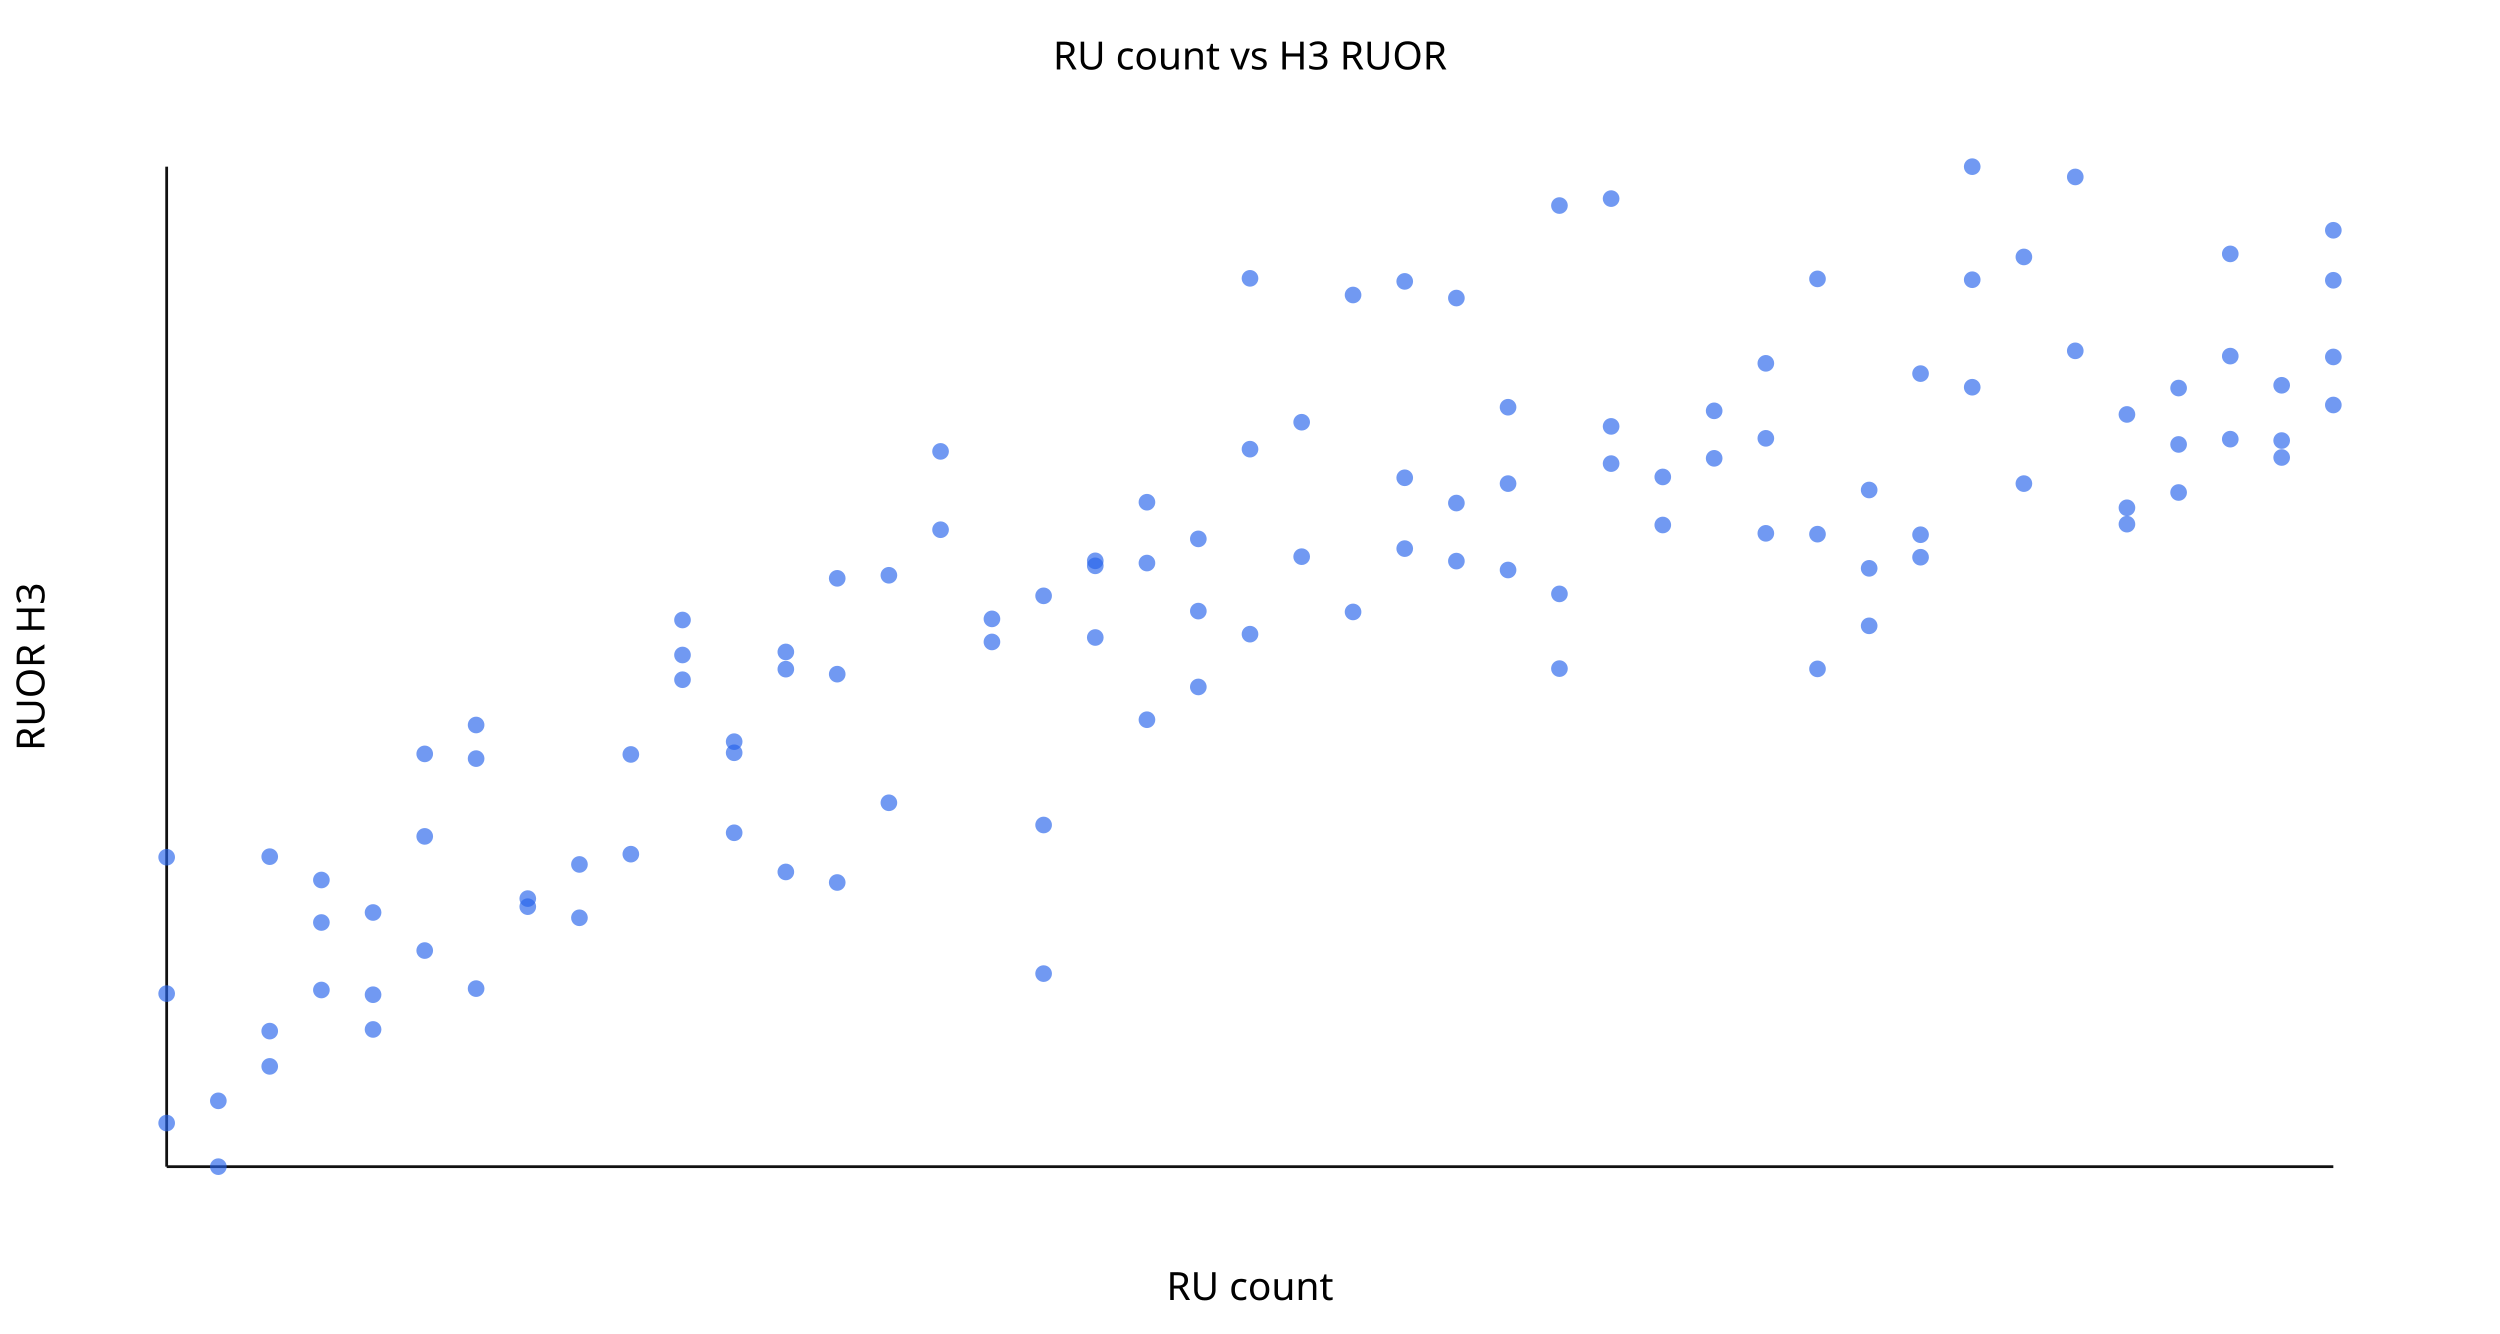
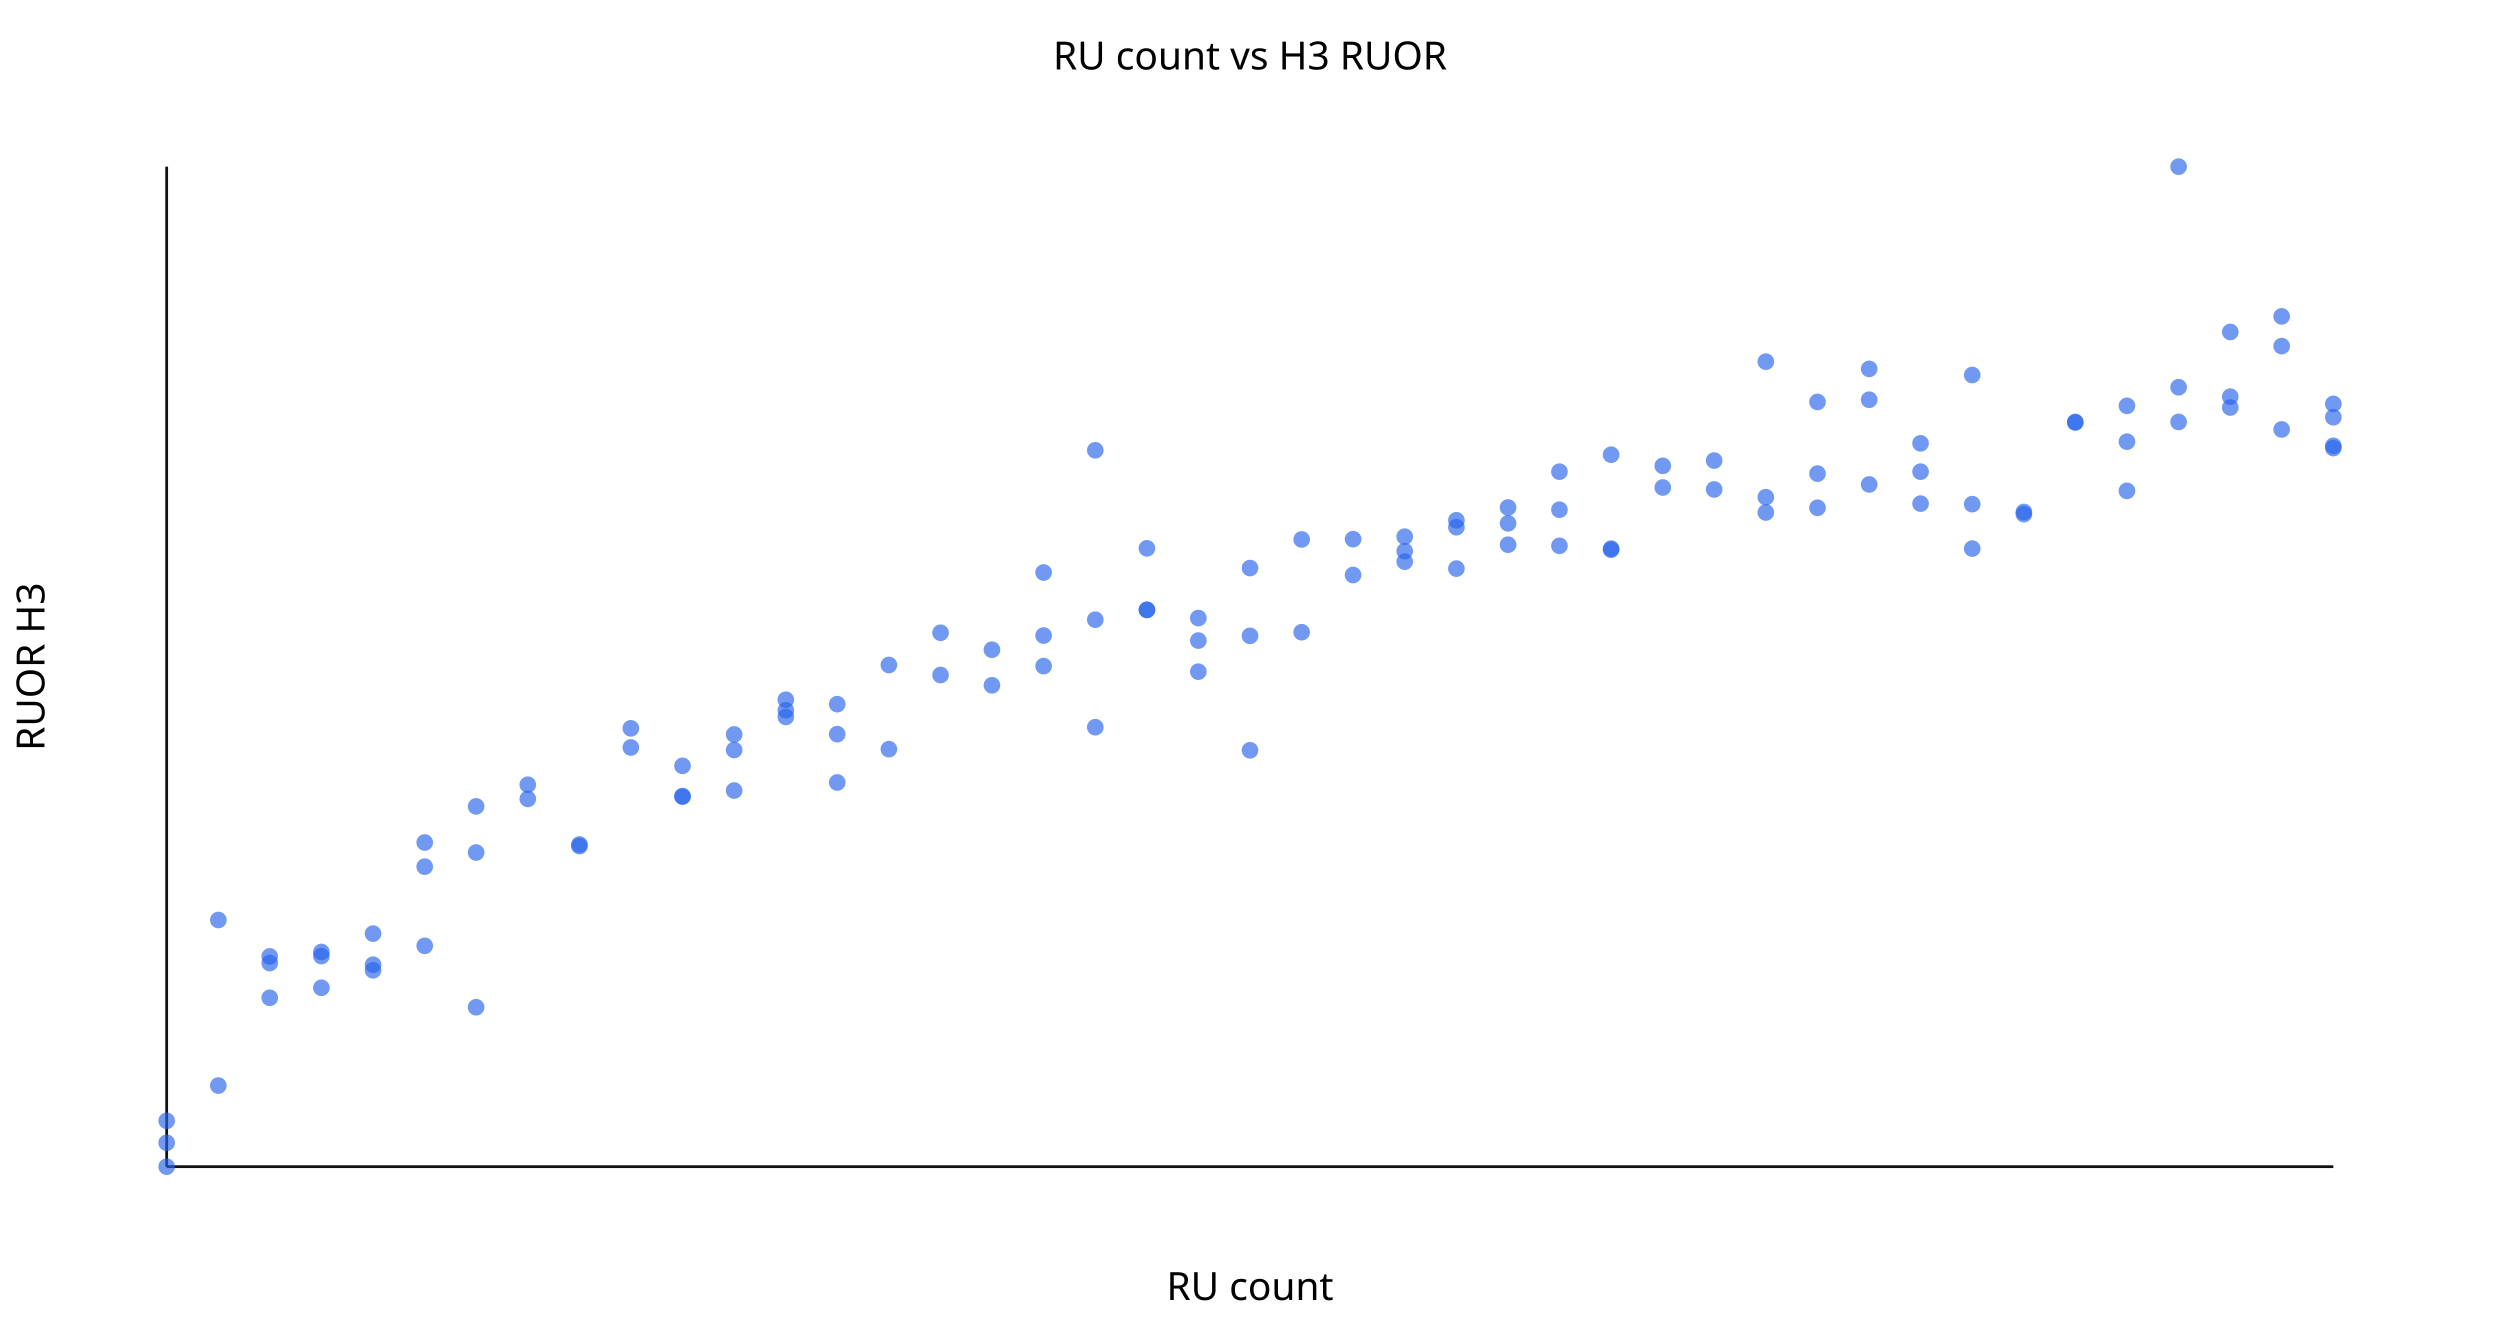
<svg xmlns="http://www.w3.org/2000/svg" width="900" height="480" viewBox="0 0 900 480">
  <style>text{font:14px sans-serif}circle{fill:#2563eb;opacity:.65}line{stroke:#111}</style>
  <text x="450.0" y="25" text-anchor="middle">RU count vs H3 RUOR</text>
  <line x1="60" y1="420" x2="840" y2="420" />
  <line x1="60" y1="60" x2="60" y2="420" />
-   <circle cx="840.0" cy="145.8" r="3" />
-   <circle cx="60.0" cy="357.7" r="3" />
-   <circle cx="97.1" cy="371.2" r="3" />
-   <circle cx="450.0" cy="161.7" r="3" />
-   <circle cx="580.0" cy="153.5" r="3" />
-   <circle cx="710.0" cy="60.0" r="3" />
-   <circle cx="840.0" cy="100.9" r="3" />
-   <circle cx="171.4" cy="273.1" r="3" />
-   <circle cx="301.4" cy="317.7" r="3" />
-   <circle cx="431.4" cy="247.3" r="3" />
-   <circle cx="561.4" cy="74.0" r="3" />
-   <circle cx="691.4" cy="192.5" r="3" />
-   <circle cx="821.4" cy="164.7" r="3" />
-   <circle cx="152.9" cy="301.1" r="3" />
-   <circle cx="282.9" cy="240.9" r="3" />
-   <circle cx="412.9" cy="180.8" r="3" />
-   <circle cx="542.9" cy="146.6" r="3" />
-   <circle cx="672.9" cy="204.6" r="3" />
-   <circle cx="802.9" cy="128.2" r="3" />
-   <circle cx="134.3" cy="358.1" r="3" />
-   <circle cx="264.3" cy="299.8" r="3" />
-   <circle cx="394.3" cy="201.9" r="3" />
-   <circle cx="524.3" cy="202.0" r="3" />
-   <circle cx="654.3" cy="100.4" r="3" />
-   <circle cx="784.3" cy="160.0" r="3" />
-   <circle cx="115.7" cy="356.4" r="3" />
-   <circle cx="245.7" cy="235.8" r="3" />
-   <circle cx="375.7" cy="350.5" r="3" />
-   <circle cx="505.7" cy="197.5" r="3" />
-   <circle cx="635.7" cy="130.8" r="3" />
-   <circle cx="765.7" cy="149.2" r="3" />
-   <circle cx="97.1" cy="383.9" r="3" />
-   <circle cx="227.1" cy="307.5" r="3" />
-   <circle cx="357.1" cy="222.8" r="3" />
-   <circle cx="487.1" cy="220.3" r="3" />
-   <circle cx="617.1" cy="165.0" r="3" />
-   <circle cx="747.1" cy="126.3" r="3" />
-   <circle cx="78.6" cy="420.0" r="3" />
-   <circle cx="208.6" cy="311.2" r="3" />
-   <circle cx="338.6" cy="162.5" r="3" />
-   <circle cx="468.6" cy="200.4" r="3" />
-   <circle cx="598.6" cy="171.7" r="3" />
-   <circle cx="728.6" cy="174.1" r="3" />
-   <circle cx="60.0" cy="404.3" r="3" />
-   <circle cx="190.0" cy="326.4" r="3" />
-   <circle cx="320.0" cy="207.1" r="3" />
-   <circle cx="450.0" cy="100.2" r="3" />
-   <circle cx="580.0" cy="166.9" r="3" />
-   <circle cx="710.0" cy="139.4" r="3" />
-   <circle cx="840.0" cy="82.9" r="3" />
-   <circle cx="171.4" cy="355.9" r="3" />
-   <circle cx="301.4" cy="208.2" r="3" />
-   <circle cx="431.4" cy="194.0" r="3" />
-   <circle cx="561.4" cy="240.7" r="3" />
-   <circle cx="691.4" cy="134.5" r="3" />
-   <circle cx="821.4" cy="138.7" r="3" />
-   <circle cx="152.9" cy="271.4" r="3" />
-   <circle cx="282.9" cy="313.9" r="3" />
-   <circle cx="412.9" cy="202.7" r="3" />
-   <circle cx="542.9" cy="174.1" r="3" />
-   <circle cx="672.9" cy="225.3" r="3" />
-   <circle cx="802.9" cy="158.1" r="3" />
-   <circle cx="134.3" cy="328.5" r="3" />
-   <circle cx="264.3" cy="271.0" r="3" />
-   <circle cx="394.3" cy="229.5" r="3" />
-   <circle cx="524.3" cy="181.1" r="3" />
-   <circle cx="654.3" cy="240.8" r="3" />
-   <circle cx="784.3" cy="139.7" r="3" />
-   <circle cx="115.7" cy="332.1" r="3" />
-   <circle cx="245.7" cy="223.2" r="3" />
-   <circle cx="375.7" cy="214.5" r="3" />
-   <circle cx="505.7" cy="101.3" r="3" />
-   <circle cx="635.7" cy="157.8" r="3" />
-   <circle cx="765.7" cy="182.8" r="3" />
-   <circle cx="97.1" cy="308.4" r="3" />
-   <circle cx="227.1" cy="271.6" r="3" />
-   <circle cx="357.1" cy="231.1" r="3" />
-   <circle cx="487.1" cy="106.2" r="3" />
-   <circle cx="617.1" cy="147.9" r="3" />
-   <circle cx="747.1" cy="63.7" r="3" />
-   <circle cx="78.6" cy="396.3" r="3" />
-   <circle cx="208.6" cy="330.4" r="3" />
-   <circle cx="338.6" cy="190.7" r="3" />
-   <circle cx="468.6" cy="152.0" r="3" />
-   <circle cx="598.6" cy="189.0" r="3" />
-   <circle cx="728.6" cy="92.5" r="3" />
-   <circle cx="60.0" cy="308.6" r="3" />
-   <circle cx="190.0" cy="323.5" r="3" />
-   <circle cx="320.0" cy="289.0" r="3" />
-   <circle cx="450.0" cy="228.3" r="3" />
-   <circle cx="580.0" cy="71.5" r="3" />
-   <circle cx="710.0" cy="100.7" r="3" />
-   <circle cx="840.0" cy="128.5" r="3" />
-   <circle cx="171.4" cy="261.0" r="3" />
-   <circle cx="301.4" cy="242.7" r="3" />
-   <circle cx="431.4" cy="220.0" r="3" />
-   <circle cx="561.4" cy="213.8" r="3" />
-   <circle cx="691.4" cy="200.6" r="3" />
-   <circle cx="821.4" cy="158.6" r="3" />
-   <circle cx="152.9" cy="342.2" r="3" />
-   <circle cx="282.9" cy="234.7" r="3" />
-   <circle cx="412.9" cy="259.1" r="3" />
-   <circle cx="542.9" cy="205.2" r="3" />
-   <circle cx="672.9" cy="176.4" r="3" />
-   <circle cx="802.9" cy="91.4" r="3" />
-   <circle cx="134.3" cy="370.6" r="3" />
-   <circle cx="264.3" cy="267.0" r="3" />
-   <circle cx="394.3" cy="203.7" r="3" />
-   <circle cx="524.3" cy="107.3" r="3" />
-   <circle cx="654.3" cy="192.3" r="3" />
-   <circle cx="784.3" cy="177.3" r="3" />
-   <circle cx="115.7" cy="316.8" r="3" />
-   <circle cx="245.7" cy="244.7" r="3" />
-   <circle cx="375.7" cy="297.0" r="3" />
-   <circle cx="505.7" cy="172.0" r="3" />
-   <circle cx="635.7" cy="192.0" r="3" />
-   <circle cx="765.7" cy="188.7" r="3" />
+   <circle cx="840.0" cy="160.5" r="3" />
+   <circle cx="60.0" cy="411.4" r="3" />
+   <circle cx="97.1" cy="346.7" r="3" />
+   <circle cx="450.0" cy="228.9" r="3" />
+   <circle cx="580.0" cy="197.5" r="3" />
+   <circle cx="710.0" cy="197.5" r="3" />
+   <circle cx="840.0" cy="145.4" r="3" />
+   <circle cx="171.4" cy="362.6" r="3" />
+   <circle cx="301.4" cy="253.5" r="3" />
+   <circle cx="431.4" cy="241.8" r="3" />
+   <circle cx="561.4" cy="169.8" r="3" />
+   <circle cx="691.4" cy="159.6" r="3" />
+   <circle cx="821.4" cy="113.9" r="3" />
+   <circle cx="152.9" cy="312.0" r="3" />
+   <circle cx="282.9" cy="255.7" r="3" />
+   <circle cx="412.9" cy="219.5" r="3" />
+   <circle cx="542.9" cy="196.1" r="3" />
+   <circle cx="672.9" cy="132.8" r="3" />
+   <circle cx="802.9" cy="146.7" r="3" />
+   <circle cx="134.3" cy="349.3" r="3" />
+   <circle cx="264.3" cy="270.0" r="3" />
+   <circle cx="394.3" cy="223.1" r="3" />
+   <circle cx="524.3" cy="189.8" r="3" />
+   <circle cx="654.3" cy="170.5" r="3" />
+   <circle cx="784.3" cy="151.9" r="3" />
+   <circle cx="115.7" cy="355.6" r="3" />
+   <circle cx="245.7" cy="286.6" r="3" />
+   <circle cx="375.7" cy="206.1" r="3" />
+   <circle cx="505.7" cy="193.2" r="3" />
+   <circle cx="635.7" cy="130.2" r="3" />
+   <circle cx="765.7" cy="159.0" r="3" />
+   <circle cx="97.1" cy="344.3" r="3" />
+   <circle cx="227.1" cy="269.1" r="3" />
+   <circle cx="357.1" cy="233.9" r="3" />
+   <circle cx="487.1" cy="207.0" r="3" />
+   <circle cx="617.1" cy="176.2" r="3" />
+   <circle cx="747.1" cy="152.1" r="3" />
+   <circle cx="78.6" cy="331.2" r="3" />
+   <circle cx="208.6" cy="304.6" r="3" />
+   <circle cx="338.6" cy="243.0" r="3" />
+   <circle cx="468.6" cy="227.6" r="3" />
+   <circle cx="598.6" cy="175.5" r="3" />
+   <circle cx="728.6" cy="185.1" r="3" />
+   <circle cx="60.0" cy="403.5" r="3" />
+   <circle cx="190.0" cy="287.6" r="3" />
+   <circle cx="320.0" cy="269.7" r="3" />
+   <circle cx="450.0" cy="270.1" r="3" />
+   <circle cx="580.0" cy="197.9" r="3" />
+   <circle cx="710.0" cy="135.0" r="3" />
+   <circle cx="840.0" cy="150.2" r="3" />
+   <circle cx="171.4" cy="306.9" r="3" />
+   <circle cx="301.4" cy="281.7" r="3" />
+   <circle cx="431.4" cy="230.6" r="3" />
+   <circle cx="561.4" cy="183.5" r="3" />
+   <circle cx="691.4" cy="169.8" r="3" />
+   <circle cx="821.4" cy="154.6" r="3" />
+   <circle cx="152.9" cy="340.5" r="3" />
+   <circle cx="282.9" cy="251.9" r="3" />
+   <circle cx="412.9" cy="197.4" r="3" />
+   <circle cx="542.9" cy="188.4" r="3" />
+   <circle cx="672.9" cy="143.9" r="3" />
+   <circle cx="802.9" cy="142.8" r="3" />
+   <circle cx="134.3" cy="336.1" r="3" />
+   <circle cx="264.3" cy="284.6" r="3" />
+   <circle cx="394.3" cy="261.8" r="3" />
+   <circle cx="524.3" cy="187.3" r="3" />
+   <circle cx="654.3" cy="182.8" r="3" />
+   <circle cx="784.3" cy="60.0" r="3" />
+   <circle cx="115.7" cy="342.7" r="3" />
+   <circle cx="245.7" cy="275.7" r="3" />
+   <circle cx="375.7" cy="239.8" r="3" />
+   <circle cx="505.7" cy="202.2" r="3" />
+   <circle cx="635.7" cy="179.0" r="3" />
+   <circle cx="765.7" cy="176.7" r="3" />
+   <circle cx="97.1" cy="359.2" r="3" />
+   <circle cx="227.1" cy="262.2" r="3" />
+   <circle cx="357.1" cy="246.7" r="3" />
+   <circle cx="487.1" cy="194.1" r="3" />
+   <circle cx="617.1" cy="165.8" r="3" />
+   <circle cx="747.1" cy="151.9" r="3" />
+   <circle cx="78.6" cy="390.8" r="3" />
+   <circle cx="208.6" cy="304.0" r="3" />
+   <circle cx="338.6" cy="227.8" r="3" />
+   <circle cx="468.6" cy="194.2" r="3" />
+   <circle cx="598.6" cy="167.7" r="3" />
+   <circle cx="728.6" cy="184.3" r="3" />
+   <circle cx="60.0" cy="420.0" r="3" />
+   <circle cx="190.0" cy="282.5" r="3" />
+   <circle cx="320.0" cy="239.4" r="3" />
+   <circle cx="450.0" cy="204.5" r="3" />
+   <circle cx="580.0" cy="163.7" r="3" />
+   <circle cx="710.0" cy="181.5" r="3" />
+   <circle cx="840.0" cy="161.3" r="3" />
+   <circle cx="171.4" cy="290.3" r="3" />
+   <circle cx="301.4" cy="264.3" r="3" />
+   <circle cx="431.4" cy="222.5" r="3" />
+   <circle cx="561.4" cy="196.5" r="3" />
+   <circle cx="691.4" cy="181.3" r="3" />
+   <circle cx="821.4" cy="124.6" r="3" />
+   <circle cx="152.9" cy="303.3" r="3" />
+   <circle cx="282.9" cy="258.1" r="3" />
+   <circle cx="412.9" cy="219.6" r="3" />
+   <circle cx="542.9" cy="182.7" r="3" />
+   <circle cx="672.9" cy="174.4" r="3" />
+   <circle cx="802.9" cy="119.5" r="3" />
+   <circle cx="134.3" cy="347.3" r="3" />
+   <circle cx="264.3" cy="264.4" r="3" />
+   <circle cx="394.3" cy="162.1" r="3" />
+   <circle cx="524.3" cy="204.7" r="3" />
+   <circle cx="654.3" cy="144.7" r="3" />
+   <circle cx="784.3" cy="139.4" r="3" />
+   <circle cx="115.7" cy="344.2" r="3" />
+   <circle cx="245.7" cy="286.8" r="3" />
+   <circle cx="375.7" cy="228.8" r="3" />
+   <circle cx="505.7" cy="198.4" r="3" />
+   <circle cx="635.7" cy="184.5" r="3" />
+   <circle cx="765.7" cy="146.1" r="3" />
  <text x="450.0" y="468" text-anchor="middle">RU count</text>
  <text x="16" y="240.0" transform="rotate(-90 16 240.0)" text-anchor="middle">RUOR H3</text>
</svg>
